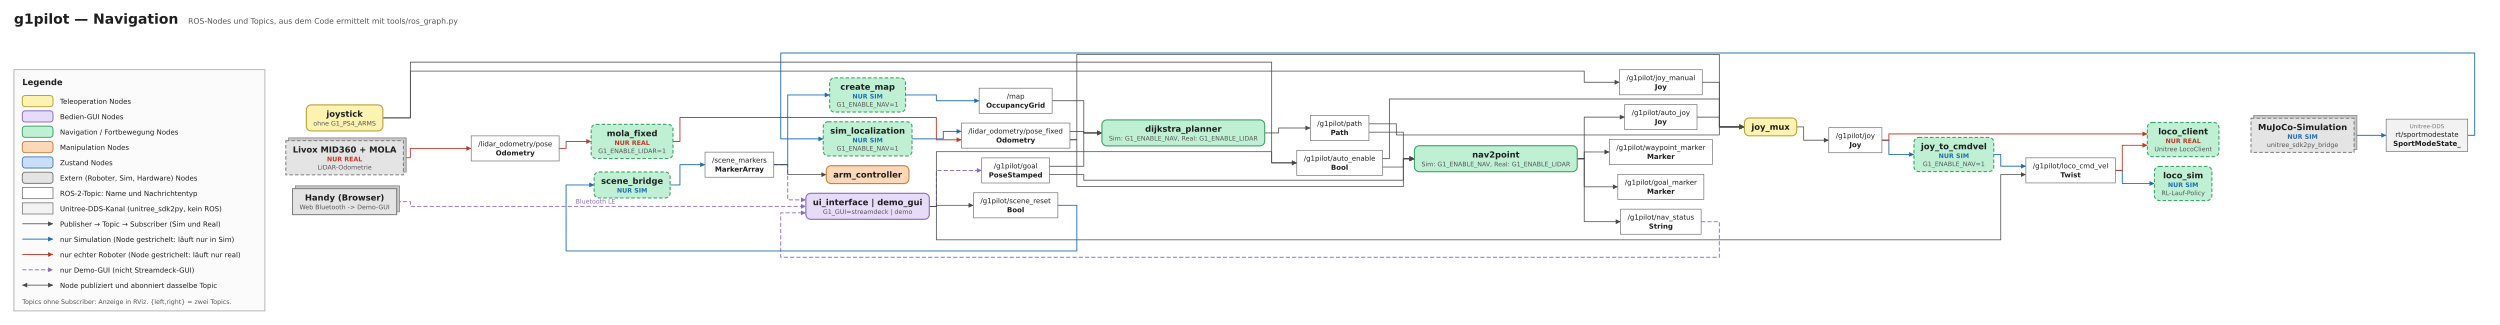
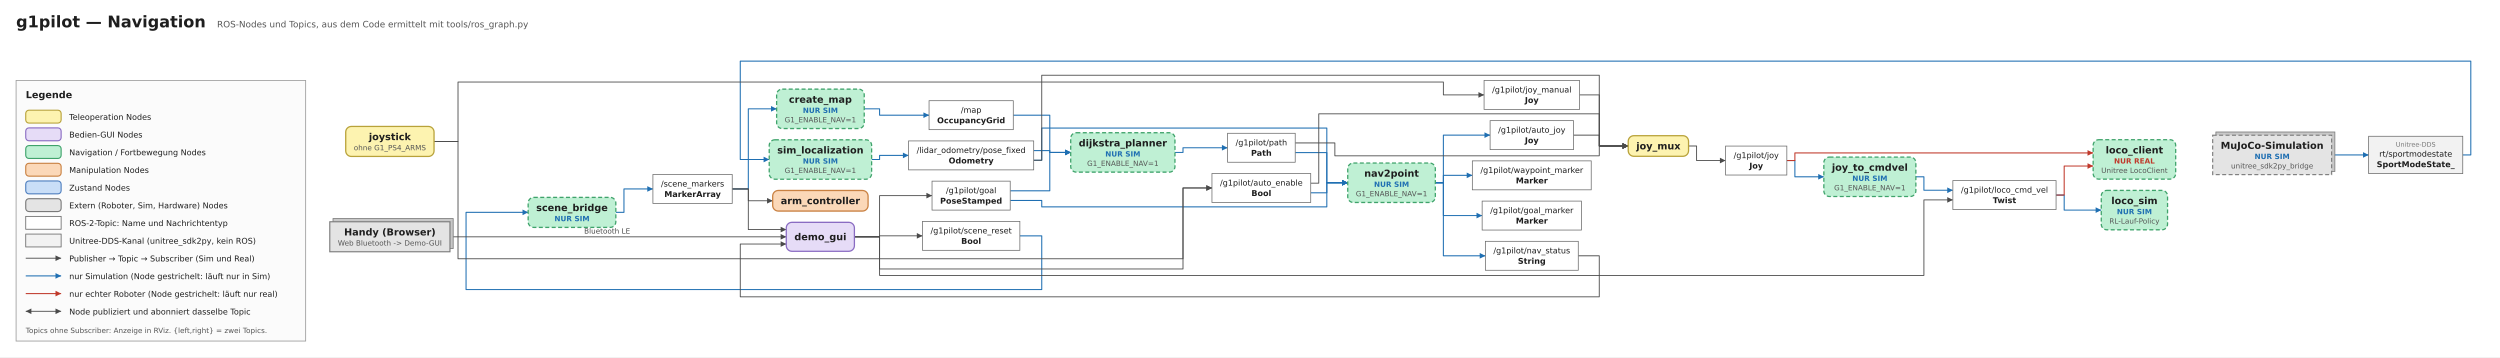
- <svg xmlns="http://www.w3.org/2000/svg" width="3586" height="466" viewBox="0 0 3586 466" font-family="DejaVu Sans, Verdana, Arial, sans-serif">
-   <rect width="3586" height="466" fill="#ffffff" />
+ <svg xmlns="http://www.w3.org/2000/svg" width="3108" height="444" viewBox="0 0 3108 444" font-family="DejaVu Sans, Verdana, Arial, sans-serif">
+   <rect width="3108" height="444" fill="#ffffff" />
  <text x="20.0" y="34.0" font-size="20" font-weight="bold" fill="#1e1e1e" text-anchor="start">g1pilot — Navigation</text>
  <text x="269.8" y="34.0" font-size="11" fill="#555555" text-anchor="start">ROS-Nodes und Topics, aus dem Code ermittelt mit tools/ros_graph.py</text>
  <g transform="translate(20,100.0)">
-     <rect x="0" y="0" width="360" height="346" fill="#fbfbfb" stroke="#999999" />
+     <rect x="0" y="0" width="360" height="324" fill="#fbfbfb" stroke="#999999" />
    <text x="12.0" y="22.0" font-size="12" font-weight="bold" fill="#1e1e1e" text-anchor="start">Legende</text>
    <rect x="12" y="37.0" width="44" height="16" rx="4" fill="#fdf3b0" stroke="#b8a23a" stroke-width="1.4" />
    <text x="66.0" y="49.0" font-size="10" fill="#1e1e1e" text-anchor="start">Teleoperation Nodes</text>
    <rect x="12" y="59.0" width="44" height="16" rx="4" fill="#e6dcf7" stroke="#8a6cc2" stroke-width="1.4" />
    <text x="66.0" y="71.0" font-size="10" fill="#1e1e1e" text-anchor="start">Bedien-GUI Nodes</text>
    <rect x="12" y="81.0" width="44" height="16" rx="4" fill="#bff0d4" stroke="#3fa36b" stroke-width="1.4" />
    <text x="66.0" y="93.0" font-size="10" fill="#1e1e1e" text-anchor="start">Navigation / Fortbewegung Nodes</text>
    <rect x="12" y="103.0" width="44" height="16" rx="4" fill="#fbd8b8" stroke="#c98142" stroke-width="1.4" />
    <text x="66.0" y="115.0" font-size="10" fill="#1e1e1e" text-anchor="start">Manipulation Nodes</text>
    <rect x="12" y="125.0" width="44" height="16" rx="4" fill="#c9def7" stroke="#4f7fbf" stroke-width="1.4" />
    <text x="66.0" y="137.0" font-size="10" fill="#1e1e1e" text-anchor="start">Zustand Nodes</text>
    <rect x="12" y="147.0" width="44" height="16" rx="4" fill="#e4e4e4" stroke="#7a7a7a" stroke-width="1.4" />
    <text x="66.0" y="159.0" font-size="10" fill="#1e1e1e" text-anchor="start">Extern (Roboter, Sim, Hardware) Nodes</text>
    <rect x="12" y="169.0" width="44" height="16" fill="#ffffff" stroke="#666666" />
    <text x="66.0" y="181.0" font-size="10" fill="#1e1e1e" text-anchor="start">ROS-2-Topic: Name und Nachrichtentyp</text>
    <rect x="12" y="191.0" width="44" height="16" fill="#f2f2f2" stroke="#666666" />
    <text x="66.0" y="203.0" font-size="10" fill="#1e1e1e" text-anchor="start">Unitree-DDS-Kanal (unitree_sdk2py, kein ROS)</text>
    <path d="M12,221.0 L56,221.0" stroke="#4a4a4a" stroke-width="1.1" />
    <path d="M49.0,217.5 L56.0,221.0 L49.0,224.5 z" fill="#4a4a4a" />
    <text x="66.0" y="225.0" font-size="10" fill="#1e1e1e" text-anchor="start">Publisher → Topic → Subscriber (Sim und Real)</text>
    <path d="M12,243.0 L56,243.0" stroke="#1f6fb2" stroke-width="1.3" />
    <path d="M49.0,239.5 L56.0,243.0 L49.0,246.5 z" fill="#1f6fb2" />
    <text x="66.0" y="247.0" font-size="10" fill="#1e1e1e" text-anchor="start">nur Simulation (Node gestrichelt: läuft nur in Sim)</text>
    <path d="M12,265.0 L56,265.0" stroke="#c0392b" stroke-width="1.3" />
    <path d="M49.0,261.5 L56.0,265.0 L49.0,268.5 z" fill="#c0392b" />
    <text x="66.0" y="269.0" font-size="10" fill="#1e1e1e" text-anchor="start">nur echter Roboter (Node gestrichelt: läuft nur real)</text>
-     <path d="M12,287.0 L56,287.0" stroke="#8a6cc2" stroke-width="1.3" stroke-dasharray="6 3" />
-     <path d="M49.0,283.5 L56.0,287.0 L49.0,290.5 z" fill="#8a6cc2" />
-     <text x="66.0" y="291.0" font-size="10" fill="#1e1e1e" text-anchor="start">nur Demo-GUI (nicht Streamdeck-GUI)</text>
-     <path d="M12,309.0 L56,309.0" stroke="#4a4a4a" stroke-width="1.1" />
-     <path d="M49.0,305.5 L56.0,309.0 L49.0,312.5 z" fill="#4a4a4a" />
-     <path d="M19.0,305.5 L12.0,309.0 L19.0,312.5 z" fill="#4a4a4a" />
-     <text x="66.0" y="313.0" font-size="10" fill="#1e1e1e" text-anchor="start">Node publiziert und abonniert dasselbe Topic</text>
-     <text x="12.0" y="336.0" font-size="9" fill="#555555" text-anchor="start">Topics ohne Subscriber: Anzeige in RViz. {left,right} = zwei Topics.</text>
+     <path d="M12,287.0 L56,287.0" stroke="#4a4a4a" stroke-width="1.1" />
+     <path d="M49.0,283.5 L56.0,287.0 L49.0,290.5 z" fill="#4a4a4a" />
+     <path d="M19.0,283.5 L12.0,287.0 L19.0,290.5 z" fill="#4a4a4a" />
+     <text x="66.0" y="291.0" font-size="10" fill="#1e1e1e" text-anchor="start">Node publiziert und abonniert dasselbe Topic</text>
+     <text x="12.0" y="314.0" font-size="9" fill="#555555" text-anchor="start">Topics ohne Subscriber: Anzeige in RViz. {left,right} = zwei Topics.</text>
  </g>
  <g transform="translate(20,100.0)">
-     <path d="M1313.1,196.0 L1323.1,196.0 L1323.1,144.5 L1388.2,144.5" fill="none" stroke="#8a6cc2" stroke-width="1.3" stroke-dasharray="6 3" stroke-linejoin="round" />
-     <path d="M1381.2,141.0 L1388.2,144.5 L1381.2,148.0 z" fill="#8a6cc2" />
-     <path d="M2420.1,218.0 L2446.2,218.0 L2446.2,269.0 L1099.9,269.0 L1099.9,205.3 L1135.9,205.3" fill="none" stroke="#8a6cc2" stroke-width="1.3" stroke-dasharray="6 3" stroke-linejoin="round" />
-     <path d="M1128.9,201.8 L1135.9,205.3 L1128.9,208.8 z" fill="#8a6cc2" />
-     <path d="M1089.9,136.2 L1109.9,136.2 L1109.9,186.7 L1135.9,186.7" fill="none" stroke="#8a6cc2" stroke-width="1.3" stroke-dasharray="6 3" stroke-linejoin="round" />
-     <path d="M1128.9,183.2 L1135.9,186.7 L1128.9,190.2 z" fill="#8a6cc2" />
-     <path d="M549.0,189.3 L568.6,189.3 L568.6,196.0 L1099.9,196.0 L1099.9,196.0 L1135.9,196.0" fill="none" stroke="#8a6cc2" stroke-width="1.3" stroke-dasharray="6 3" stroke-linejoin="round" />
-     <path d="M1128.9,192.5 L1135.9,196.0 L1128.9,199.5 z" fill="#8a6cc2" />
-     <text x="834.3" y="192.0" font-size="9" fill="#8a6cc2" text-anchor="middle">Bluetooth LE</text>
-     <path d="M2679.4,101.1 L2689.4,101.1 L2689.4,121.6 L2725.4,121.6" fill="none" stroke="#1f6fb2" stroke-width="1.3" stroke-linejoin="round" />
-     <path d="M2718.4,118.1 L2725.4,121.6 L2718.4,125.1 z" fill="#1f6fb2" />
-     <path d="M2839.9,121.6 L2849.9,121.6 L2849.9,138.4 L2885.9,138.4" fill="none" stroke="#1f6fb2" stroke-width="1.3" stroke-linejoin="round" />
-     <path d="M2878.9,134.9 L2885.9,138.4 L2878.9,141.9 z" fill="#1f6fb2" />
-     <path d="M3014.2,144.4 L3024.2,144.4 L3024.2,163.2 L3070.3,163.2" fill="none" stroke="#1f6fb2" stroke-width="1.3" stroke-linejoin="round" />
-     <path d="M3063.3,159.7 L3070.3,163.2 L3063.3,166.7 z" fill="#1f6fb2" />
-     <path d="M1278.9,36.2 L1323.1,36.2 L1323.1,44.5 L1384.5,44.5" fill="none" stroke="#1f6fb2" stroke-width="1.3" stroke-linejoin="round" />
-     <path d="M1377.5,41.0 L1384.5,44.5 L1377.5,48.0 z" fill="#1f6fb2" />
-     <path d="M1288.1,99.2 L1333.1,99.2 L1333.1,88.5 L1359.1,88.5" fill="none" stroke="#1f6fb2" stroke-width="1.3" stroke-linejoin="round" />
-     <path d="M1352.1,85.0 L1359.1,88.5 L1352.1,92.0 z" fill="#1f6fb2" />
-     <path d="M941.2,165.3 L955.3,165.3 L955.3,136.2 L991.3,136.2" fill="none" stroke="#1f6fb2" stroke-width="1.3" stroke-linejoin="round" />
-     <path d="M984.3,132.7 L991.3,136.2 L984.3,139.7 z" fill="#1f6fb2" />
-     <path d="M1089.9,136.2 L1109.9,136.2 L1109.9,36.2 L1170.0,36.2" fill="none" stroke="#1f6fb2" stroke-width="1.3" stroke-linejoin="round" />
-     <path d="M1163.0,32.7 L1170.0,36.2 L1163.0,39.7 z" fill="#1f6fb2" />
-     <path d="M1497.4,194.5 L1524.6,194.5 L1524.6,260.0 L792.0,260.0 L792.0,165.3 L832.2,165.3" fill="none" stroke="#1f6fb2" stroke-width="1.3" stroke-linejoin="round" />
-     <path d="M825.2,161.8 L832.2,165.3 L825.2,168.8 z" fill="#1f6fb2" />
-     <path d="M3356.7,94.1 L3366.7,94.1 L3366.7,94.1 L3402.7,94.1" fill="none" stroke="#1f6fb2" stroke-width="1.3" stroke-linejoin="round" />
-     <path d="M3395.7,90.6 L3402.7,94.1 L3395.7,97.6 z" fill="#1f6fb2" />
-     <path d="M3519.7,94.1 L3529.7,94.1 L3529.7,-24.0 L1099.9,-24.0 L1099.9,99.2 L1160.9,99.2" fill="none" stroke="#1f6fb2" stroke-width="1.3" stroke-linejoin="round" />
-     <path d="M1153.9,95.7 L1160.9,99.2 L1153.9,102.7 z" fill="#1f6fb2" />
-     <path d="M2679.4,101.1 L2689.4,101.1 L2689.4,92.1 L3024.2,92.1 L3024.2,92.1 L3060.2,92.1" fill="none" stroke="#c0392b" stroke-width="1.3" stroke-linejoin="round" />
-     <path d="M3053.2,88.6 L3060.2,92.1 L3053.2,95.6 z" fill="#c0392b" />
-     <path d="M3014.2,144.4 L3024.2,144.4 L3024.2,108.4 L3060.2,108.4" fill="none" stroke="#c0392b" stroke-width="1.3" stroke-linejoin="round" />
-     <path d="M3053.2,104.9 L3060.2,108.4 L3053.2,111.9 z" fill="#c0392b" />
-     <path d="M558.6,126.3 L568.6,126.3 L568.6,112.9 L655.9,112.9" fill="none" stroke="#c0392b" stroke-width="1.3" stroke-linejoin="round" />
-     <path d="M648.9,109.4 L655.9,112.9 L648.9,116.4 z" fill="#c0392b" />
-     <path d="M782.0,112.9 L792.0,112.9 L792.0,102.9 L828.0,102.9" fill="none" stroke="#c0392b" stroke-width="1.3" stroke-linejoin="round" />
-     <path d="M821.0,99.4 L828.0,102.9 L821.0,106.4 z" fill="#c0392b" />
-     <path d="M945.3,102.9 L955.3,102.9 L955.3,68.5 L1323.1,68.5 L1323.1,100.5 L1359.1,100.5" fill="none" stroke="#c0392b" stroke-width="1.3" stroke-linejoin="round" />
-     <path d="M1352.1,97.0 L1359.1,100.5 L1352.1,104.0 z" fill="#c0392b" />
-     <path d="M529.2,69.1 L568.6,69.1 L568.6,2.0 L2252.4,2.0 L2252.4,18.0 L2303.0,18.0" fill="none" stroke="#4a4a4a" stroke-width="1.1" stroke-linejoin="round" />
-     <path d="M2296.0,14.5 L2303.0,18.0 L2296.0,21.5 z" fill="#4a4a4a" />
-     <path d="M2421.7,18.0 L2446.2,18.0 L2446.2,82.0 L2482.2,82.0" fill="none" stroke="#4a4a4a" stroke-width="1.1" stroke-linejoin="round" />
-     <path d="M2475.2,78.5 L2482.2,82.0 L2475.2,85.5 z" fill="#4a4a4a" />
-     <path d="M529.2,69.1 L568.6,69.1 L568.6,-10.9 L1804.1,-10.9 L1804.1,133.6 L1840.1,133.6" fill="none" stroke="#4a4a4a" stroke-width="1.1" stroke-linejoin="round" />
-     <path d="M1833.1,130.1 L1840.1,133.6 L1833.1,137.1 z" fill="#4a4a4a" />
-     <path d="M1313.1,196.0 L1323.1,196.0 L1323.1,117.6 L1804.1,117.6 L1804.1,133.6 L1840.1,133.6" fill="none" stroke="#4a4a4a" stroke-width="1.1" stroke-linejoin="round" />
-     <path d="M1833.1,130.1 L1840.1,133.6 L1833.1,137.1 z" fill="#4a4a4a" />
-     <path d="M1962.9,127.6 L1972.9,127.6 L1972.9,42.0 L2446.2,42.0 L2446.2,82.0 L2482.2,82.0" fill="none" stroke="#4a4a4a" stroke-width="1.1" stroke-linejoin="round" />
-     <path d="M2475.2,78.5 L2482.2,82.0 L2475.2,85.5 z" fill="#4a4a4a" />
-     <path d="M1962.9,139.6 L1992.9,139.6 L1992.9,127.7 L2008.9,127.7" fill="none" stroke="#4a4a4a" stroke-width="1.1" stroke-linejoin="round" />
-     <path d="M2001.9,124.2 L2008.9,127.7 L2001.9,131.2 z" fill="#4a4a4a" />
-     <path d="M2242.4,127.7 L2252.4,127.7 L2252.4,68.0 L2310.5,68.0" fill="none" stroke="#4a4a4a" stroke-width="1.1" stroke-linejoin="round" />
-     <path d="M2303.5,64.5 L2310.5,68.0 L2303.5,71.5 z" fill="#4a4a4a" />
-     <path d="M2414.2,68.0 L2446.2,68.0 L2446.2,82.0 L2482.2,82.0" fill="none" stroke="#4a4a4a" stroke-width="1.1" stroke-linejoin="round" />
-     <path d="M2475.2,78.5 L2482.2,82.0 L2475.2,85.5 z" fill="#4a4a4a" />
-     <path d="M2557.2,82.0 L2567.2,82.0 L2567.2,101.1 L2603.2,101.1" fill="none" stroke="#4a4a4a" stroke-width="1.1" stroke-linejoin="round" />
-     <path d="M2596.2,97.6 L2603.2,101.1 L2596.2,104.6 z" fill="#4a4a4a" />
-     <path d="M1313.1,196.0 L1323.1,196.0 L1323.1,244.0 L2849.9,244.0 L2849.9,150.4 L2885.9,150.4" fill="none" stroke="#4a4a4a" stroke-width="1.1" stroke-linejoin="round" />
-     <path d="M2878.9,146.9 L2885.9,150.4 L2878.9,153.9 z" fill="#4a4a4a" />
-     <path d="M1489.2,44.5 L1534.6,44.5 L1534.6,90.7 L1560.6,90.7" fill="none" stroke="#4a4a4a" stroke-width="1.1" stroke-linejoin="round" />
-     <path d="M1553.6,87.2 L1560.6,90.7 L1553.6,94.2 z" fill="#4a4a4a" />
-     <path d="M1485.4,138.5 L1534.6,138.5 L1534.6,90.7 L1560.6,90.7" fill="none" stroke="#4a4a4a" stroke-width="1.1" stroke-linejoin="round" />
-     <path d="M1553.6,87.2 L1560.6,90.7 L1553.6,94.2 z" fill="#4a4a4a" />
-     <path d="M1485.4,150.5 L1534.6,150.5 L1534.6,158.5 L1992.9,158.5 L1992.9,127.7 L2008.9,127.7" fill="none" stroke="#4a4a4a" stroke-width="1.1" stroke-linejoin="round" />
-     <path d="M2001.9,124.2 L2008.9,127.7 L2001.9,131.2 z" fill="#4a4a4a" />
-     <path d="M1794.1,90.7 L1814.1,90.7 L1814.1,83.6 L1859.5,83.6" fill="none" stroke="#4a4a4a" stroke-width="1.1" stroke-linejoin="round" />
-     <path d="M1852.5,80.1 L1859.5,83.6 L1852.5,87.1 z" fill="#4a4a4a" />
-     <path d="M1943.6,89.6 L1992.9,89.6 L1992.9,127.7 L2008.9,127.7" fill="none" stroke="#4a4a4a" stroke-width="1.1" stroke-linejoin="round" />
-     <path d="M2001.9,124.2 L2008.9,127.7 L2001.9,131.2 z" fill="#4a4a4a" />
-     <path d="M1943.6,77.6 L1982.9,77.6 L1982.9,93.6 L2446.2,93.6 L2446.2,82.0 L2482.2,82.0" fill="none" stroke="#4a4a4a" stroke-width="1.1" stroke-linejoin="round" />
-     <path d="M2475.2,78.5 L2482.2,82.0 L2475.2,85.5 z" fill="#4a4a4a" />
-     <path d="M1514.6,100.5 L1524.6,100.5 L1524.6,167.7 L1992.9,167.7 L1992.9,127.7 L2008.9,127.7" fill="none" stroke="#4a4a4a" stroke-width="1.1" stroke-linejoin="round" />
-     <path d="M2001.9,124.2 L2008.9,127.7 L2001.9,131.2 z" fill="#4a4a4a" />
-     <path d="M1514.6,88.5 L1534.6,88.5 L1534.6,90.7 L1560.6,90.7" fill="none" stroke="#4a4a4a" stroke-width="1.1" stroke-linejoin="round" />
-     <path d="M1553.6,87.2 L1560.6,90.7 L1553.6,94.2 z" fill="#4a4a4a" />
-     <path d="M1514.6,100.5 L1524.6,100.5 L1524.6,-22.0 L2446.2,-22.0 L2446.2,82.0 L2482.2,82.0" fill="none" stroke="#4a4a4a" stroke-width="1.1" stroke-linejoin="round" />
-     <path d="M2475.2,78.5 L2482.2,82.0 L2475.2,85.5 z" fill="#4a4a4a" />
-     <path d="M2242.4,127.7 L2252.4,127.7 L2252.4,118.0 L2288.4,118.0" fill="none" stroke="#4a4a4a" stroke-width="1.1" stroke-linejoin="round" />
-     <path d="M2281.4,114.5 L2288.4,118.0 L2281.4,121.5 z" fill="#4a4a4a" />
-     <path d="M2242.4,127.7 L2252.4,127.7 L2252.4,168.0 L2300.6,168.0" fill="none" stroke="#4a4a4a" stroke-width="1.1" stroke-linejoin="round" />
-     <path d="M2293.6,164.5 L2300.6,168.0 L2293.6,171.5 z" fill="#4a4a4a" />
-     <path d="M2242.4,127.7 L2252.4,127.7 L2252.4,218.0 L2304.6,218.0" fill="none" stroke="#4a4a4a" stroke-width="1.1" stroke-linejoin="round" />
-     <path d="M2297.6,214.5 L2304.6,218.0 L2297.6,221.5 z" fill="#4a4a4a" />
-     <path d="M1089.9,136.2 L1109.9,136.2 L1109.9,150.5 L1165.2,150.5" fill="none" stroke="#4a4a4a" stroke-width="1.1" stroke-linejoin="round" />
-     <path d="M1158.2,147.0 L1165.2,150.5 L1158.2,154.0 z" fill="#4a4a4a" />
-     <path d="M1313.1,196.0 L1323.1,196.0 L1323.1,194.5 L1376.3,194.5" fill="none" stroke="#4a4a4a" stroke-width="1.1" stroke-linejoin="round" />
-     <path d="M1369.3,191.0 L1376.3,194.5 L1369.3,198.0 z" fill="#4a4a4a" />
-     <rect x="419.4" y="50.5" width="109.8" height="37.3" rx="7" fill="#fdf3b0" stroke="#b8a23a" stroke-width="1.6" />
-     <text x="474.3" y="67.5" font-size="12" font-weight="bold" fill="#1e1e1e" text-anchor="middle">joystick</text>
-     <text x="474.3" y="80.1" font-size="9" fill="#555555" text-anchor="middle">ohne G1_PS4_ARMS</text>
-     <rect x="2482.2" y="69.2" width="75.0" height="25.6" rx="7" fill="#fdf3b0" stroke="#b8a23a" stroke-width="1.6" />
-     <text x="2519.7" y="86.2" font-size="12" font-weight="bold" fill="#1e1e1e" text-anchor="middle">joy_mux</text>
-     <rect x="1135.9" y="177.3" width="177.1" height="37.3" rx="7" fill="#e6dcf7" stroke="#8a6cc2" stroke-width="1.6" />
-     <text x="1224.5" y="194.3" font-size="12" font-weight="bold" fill="#1e1e1e" text-anchor="middle">ui_interface | demo_gui</text>
-     <text x="1224.5" y="206.9" font-size="9" fill="#555555" text-anchor="middle">G1_GUI=streamdeck | demo</text>
-     <rect x="1165.2" y="137.7" width="118.6" height="25.6" rx="7" fill="#fbd8b8" stroke="#c98142" stroke-width="1.6" />
-     <text x="1224.5" y="154.7" font-size="12" font-weight="bold" fill="#1e1e1e" text-anchor="middle">arm_controller</text>
-     <rect x="3070.3" y="138.7" width="82.4" height="49.0" rx="7" fill="#bff0d4" stroke="#3fa36b" stroke-width="1.6" stroke-dasharray="5 3" />
-     <text x="3111.5" y="155.7" font-size="12" font-weight="bold" fill="#1e1e1e" text-anchor="middle">loco_sim</text>
-     <text x="3111.5" y="168.3" font-size="9" font-weight="bold" fill="#1f6fb2" text-anchor="middle">NUR SIM</text>
-     <text x="3111.5" y="180.0" font-size="9" fill="#555555" text-anchor="middle">RL-Lauf-Policy</text>
-     <rect x="3060.2" y="75.7" width="102.6" height="49.0" rx="7" fill="#bff0d4" stroke="#3fa36b" stroke-width="1.6" stroke-dasharray="5 3" />
-     <text x="3111.5" y="92.7" font-size="12" font-weight="bold" fill="#1e1e1e" text-anchor="middle">loco_client</text>
-     <text x="3111.5" y="105.3" font-size="9" font-weight="bold" fill="#c0392b" text-anchor="middle">NUR REAL</text>
-     <text x="3111.5" y="117.0" font-size="9" fill="#555555" text-anchor="middle">Unitree LocoClient</text>
-     <rect x="832.2" y="146.7" width="109.0" height="37.3" rx="7" fill="#bff0d4" stroke="#3fa36b" stroke-width="1.6" stroke-dasharray="5 3" />
-     <text x="886.7" y="163.7" font-size="12" font-weight="bold" fill="#1e1e1e" text-anchor="middle">scene_bridge</text>
-     <text x="886.7" y="176.3" font-size="9" font-weight="bold" fill="#1f6fb2" text-anchor="middle">NUR SIM</text>
-     <rect x="1170.0" y="11.7" width="108.9" height="49.0" rx="7" fill="#bff0d4" stroke="#3fa36b" stroke-width="1.6" stroke-dasharray="5 3" />
-     <text x="1224.5" y="28.7" font-size="12" font-weight="bold" fill="#1e1e1e" text-anchor="middle">create_map</text>
-     <text x="1224.5" y="41.3" font-size="9" font-weight="bold" fill="#1f6fb2" text-anchor="middle">NUR SIM</text>
-     <text x="1224.5" y="53.0" font-size="9" fill="#555555" text-anchor="middle">G1_ENABLE_NAV=1</text>
-     <rect x="1160.9" y="74.7" width="127.3" height="49.0" rx="7" fill="#bff0d4" stroke="#3fa36b" stroke-width="1.6" stroke-dasharray="5 3" />
-     <text x="1224.5" y="91.7" font-size="12" font-weight="bold" fill="#1e1e1e" text-anchor="middle">sim_localization</text>
-     <text x="1224.5" y="104.3" font-size="9" font-weight="bold" fill="#1f6fb2" text-anchor="middle">NUR SIM</text>
-     <text x="1224.5" y="116.0" font-size="9" fill="#555555" text-anchor="middle">G1_ENABLE_NAV=1</text>
-     <rect x="2725.4" y="97.1" width="114.4" height="49.0" rx="7" fill="#bff0d4" stroke="#3fa36b" stroke-width="1.6" stroke-dasharray="5 3" />
-     <text x="2782.6" y="114.1" font-size="12" font-weight="bold" fill="#1e1e1e" text-anchor="middle">joy_to_cmdvel</text>
-     <text x="2782.6" y="126.7" font-size="9" font-weight="bold" fill="#1f6fb2" text-anchor="middle">NUR SIM</text>
-     <text x="2782.6" y="138.4" font-size="9" fill="#555555" text-anchor="middle">G1_ENABLE_NAV=1</text>
-     <rect x="828.0" y="78.4" width="117.3" height="49.0" rx="7" fill="#bff0d4" stroke="#3fa36b" stroke-width="1.6" stroke-dasharray="5 3" />
-     <text x="886.7" y="95.4" font-size="12" font-weight="bold" fill="#1e1e1e" text-anchor="middle">mola_fixed</text>
-     <text x="886.7" y="108.0" font-size="9" font-weight="bold" fill="#c0392b" text-anchor="middle">NUR REAL</text>
-     <text x="886.7" y="119.7" font-size="9" fill="#555555" text-anchor="middle">G1_ENABLE_LIDAR=1</text>
-     <rect x="1560.6" y="72.0" width="233.5" height="37.3" rx="7" fill="#bff0d4" stroke="#3fa36b" stroke-width="1.6" />
-     <text x="1677.4" y="89.0" font-size="12" font-weight="bold" fill="#1e1e1e" text-anchor="middle">dijkstra_planner</text>
-     <text x="1677.4" y="101.6" font-size="9" fill="#555555" text-anchor="middle">Sim: G1_ENABLE_NAV, Real: G1_ENABLE_LIDAR</text>
-     <rect x="2008.9" y="109.0" width="233.5" height="37.3" rx="7" fill="#bff0d4" stroke="#3fa36b" stroke-width="1.6" />
-     <text x="2125.7" y="126.0" font-size="12" font-weight="bold" fill="#1e1e1e" text-anchor="middle">nav2point</text>
-     <text x="2125.7" y="138.6" font-size="9" fill="#555555" text-anchor="middle">Sim: G1_ENABLE_NAV, Real: G1_ENABLE_LIDAR</text>
-     <rect x="3212.8" y="65.6" width="147.9" height="49.0" fill="#c8c8c8" stroke="#7a7a7a" />
-     <rect x="3208.8" y="69.6" width="147.9" height="49.0" fill="#e4e4e4" stroke="#7a7a7a" stroke-width="1.4" stroke-dasharray="5 3" />
-     <text x="3282.8" y="86.6" font-size="12" font-weight="bold" fill="#1e1e1e" text-anchor="middle">MuJoCo-Simulation</text>
-     <text x="3282.8" y="99.2" font-size="9" font-weight="bold" fill="#1f6fb2" text-anchor="middle">NUR SIM</text>
-     <text x="3282.8" y="110.9" font-size="9" fill="#555555" text-anchor="middle">unitree_sdk2py_bridge</text>
-     <rect x="394.0" y="97.8" width="168.6" height="49.0" fill="#c8c8c8" stroke="#7a7a7a" />
-     <rect x="390.0" y="101.8" width="168.6" height="49.0" fill="#e4e4e4" stroke="#7a7a7a" stroke-width="1.4" stroke-dasharray="5 3" />
-     <text x="474.3" y="118.8" font-size="12" font-weight="bold" fill="#1e1e1e" text-anchor="middle">Livox MID360 + MOLA</text>
-     <text x="474.3" y="131.4" font-size="9" font-weight="bold" fill="#c0392b" text-anchor="middle">NUR REAL</text>
-     <text x="474.3" y="143.1" font-size="9" fill="#555555" text-anchor="middle">LiDAR-Odometrie</text>
-     <rect x="403.6" y="166.6" width="149.4" height="37.3" fill="#c8c8c8" stroke="#7a7a7a" />
-     <rect x="399.6" y="170.6" width="149.4" height="37.3" fill="#e4e4e4" stroke="#7a7a7a" stroke-width="1.4" />
-     <text x="474.3" y="187.6" font-size="12" font-weight="bold" fill="#1e1e1e" text-anchor="middle">Handy (Browser)</text>
-     <text x="474.3" y="200.2" font-size="9" fill="#555555" text-anchor="middle">Web Bluetooth -&gt; Demo-GUI</text>
-     <rect x="2303.0" y="0.0" width="118.7" height="36.0" fill="#ffffff" stroke="#666666" stroke-width="0.9" />
-     <text x="2362.3" y="15.0" font-size="10" fill="#1e1e1e" text-anchor="middle">/g1pilot/joy_manual</text>
-     <text x="2362.3" y="28.0" font-size="10" font-weight="bold" fill="#1e1e1e" text-anchor="middle">Joy</text>
-     <rect x="1840.1" y="115.6" width="122.8" height="36.0" fill="#ffffff" stroke="#666666" stroke-width="0.9" />
-     <text x="1901.5" y="130.6" font-size="10" fill="#1e1e1e" text-anchor="middle">/g1pilot/auto_enable</text>
-     <text x="1901.5" y="143.6" font-size="10" font-weight="bold" fill="#1e1e1e" text-anchor="middle">Bool</text>
-     <rect x="2310.5" y="50.0" width="103.7" height="36.0" fill="#ffffff" stroke="#666666" stroke-width="0.9" />
-     <text x="2362.3" y="65.0" font-size="10" fill="#1e1e1e" text-anchor="middle">/g1pilot/auto_joy</text>
-     <text x="2362.3" y="78.0" font-size="10" font-weight="bold" fill="#1e1e1e" text-anchor="middle">Joy</text>
-     <rect x="2603.2" y="83.1" width="76.2" height="36.0" fill="#ffffff" stroke="#666666" stroke-width="0.9" />
-     <text x="2641.3" y="98.1" font-size="10" fill="#1e1e1e" text-anchor="middle">/g1pilot/joy</text>
-     <text x="2641.3" y="111.1" font-size="10" font-weight="bold" fill="#1e1e1e" text-anchor="middle">Joy</text>
-     <rect x="2885.9" y="126.4" width="128.3" height="36.0" fill="#ffffff" stroke="#666666" stroke-width="0.9" />
-     <text x="2950.0" y="141.4" font-size="10" fill="#1e1e1e" text-anchor="middle">/g1pilot/loco_cmd_vel</text>
-     <text x="2950.0" y="154.4" font-size="10" font-weight="bold" fill="#1e1e1e" text-anchor="middle">Twist</text>
-     <rect x="1384.5" y="26.5" width="104.7" height="36.0" fill="#ffffff" stroke="#666666" stroke-width="0.9" />
-     <text x="1436.8" y="41.5" font-size="10" fill="#1e1e1e" text-anchor="middle">/map</text>
-     <text x="1436.8" y="54.5" font-size="10" font-weight="bold" fill="#1e1e1e" text-anchor="middle">OccupancyGrid</text>
-     <rect x="1388.2" y="126.5" width="97.2" height="36.0" fill="#ffffff" stroke="#666666" stroke-width="0.9" />
-     <text x="1436.8" y="141.5" font-size="10" fill="#1e1e1e" text-anchor="middle">/g1pilot/goal</text>
-     <text x="1436.8" y="154.5" font-size="10" font-weight="bold" fill="#1e1e1e" text-anchor="middle">PoseStamped</text>
-     <rect x="1859.5" y="65.6" width="84.1" height="36.0" fill="#ffffff" stroke="#666666" stroke-width="0.9" />
-     <text x="1901.5" y="80.6" font-size="10" fill="#1e1e1e" text-anchor="middle">/g1pilot/path</text>
-     <text x="1901.5" y="93.6" font-size="10" font-weight="bold" fill="#1e1e1e" text-anchor="middle">Path</text>
-     <rect x="655.9" y="94.9" width="126.1" height="36.0" fill="#ffffff" stroke="#666666" stroke-width="0.9" />
-     <text x="719.0" y="109.9" font-size="10" fill="#1e1e1e" text-anchor="middle">/lidar_odometry/pose</text>
-     <text x="719.0" y="122.9" font-size="10" font-weight="bold" fill="#1e1e1e" text-anchor="middle">Odometry</text>
-     <rect x="1359.1" y="76.5" width="155.6" height="36.0" fill="#ffffff" stroke="#666666" stroke-width="0.9" />
-     <text x="1436.8" y="91.5" font-size="10" fill="#1e1e1e" text-anchor="middle">/lidar_odometry/pose_fixed</text>
-     <text x="1436.8" y="104.5" font-size="10" font-weight="bold" fill="#1e1e1e" text-anchor="middle">Odometry</text>
-     <rect x="2288.4" y="100.0" width="147.8" height="36.0" fill="#ffffff" stroke="#666666" stroke-width="0.9" />
-     <text x="2362.3" y="115.0" font-size="10" fill="#1e1e1e" text-anchor="middle">/g1pilot/waypoint_marker</text>
-     <text x="2362.3" y="128.0" font-size="10" font-weight="bold" fill="#1e1e1e" text-anchor="middle">Marker</text>
-     <rect x="2300.6" y="150.0" width="123.4" height="36.0" fill="#ffffff" stroke="#666666" stroke-width="0.9" />
-     <text x="2362.3" y="165.0" font-size="10" fill="#1e1e1e" text-anchor="middle">/g1pilot/goal_marker</text>
-     <text x="2362.3" y="178.0" font-size="10" font-weight="bold" fill="#1e1e1e" text-anchor="middle">Marker</text>
-     <rect x="2304.6" y="200.0" width="115.5" height="36.0" fill="#ffffff" stroke="#666666" stroke-width="0.9" />
-     <text x="2362.3" y="215.0" font-size="10" fill="#1e1e1e" text-anchor="middle">/g1pilot/nav_status</text>
-     <text x="2362.3" y="228.0" font-size="10" font-weight="bold" fill="#1e1e1e" text-anchor="middle">String</text>
-     <rect x="991.3" y="118.2" width="98.6" height="36.0" fill="#ffffff" stroke="#666666" stroke-width="0.9" />
-     <text x="1040.6" y="133.2" font-size="10" fill="#1e1e1e" text-anchor="middle">/scene_markers</text>
-     <text x="1040.6" y="146.2" font-size="10" font-weight="bold" fill="#1e1e1e" text-anchor="middle">MarkerArray</text>
-     <rect x="1376.3" y="176.5" width="121.1" height="36.0" fill="#ffffff" stroke="#666666" stroke-width="0.9" />
-     <text x="1436.8" y="191.5" font-size="10" fill="#1e1e1e" text-anchor="middle">/g1pilot/scene_reset</text>
-     <text x="1436.8" y="204.5" font-size="10" font-weight="bold" fill="#1e1e1e" text-anchor="middle">Bool</text>
-     <rect x="3402.7" y="70.9" width="117.0" height="46.4" fill="#f2f2f2" stroke="#666666" stroke-width="0.9" />
-     <text x="3461.2" y="83.9" font-size="8" fill="#777777" text-anchor="middle">Unitree-DDS</text>
-     <text x="3461.2" y="96.3" font-size="10" fill="#1e1e1e" text-anchor="middle">rt/sportmodestate</text>
-     <text x="3461.2" y="109.3" font-size="10" font-weight="bold" fill="#1e1e1e" text-anchor="middle">SportModeState_</text>
+     <path d="M1609.5,139.7 L1629.5,139.7 L1629.5,127.2 L1655.5,127.2" fill="none" stroke="#1f6fb2" stroke-width="1.3" stroke-linejoin="round" />
+     <path d="M1648.5,123.7 L1655.5,127.2 L1648.5,130.7 z" fill="#1f6fb2" />
+     <path d="M1764.4,127.2 L1774.4,127.2 L1774.4,68.0 L1832.5,68.0" fill="none" stroke="#1f6fb2" stroke-width="1.3" stroke-linejoin="round" />
+     <path d="M1825.5,64.5 L1832.5,68.0 L1825.5,71.5 z" fill="#1f6fb2" />
+     <path d="M2201.4,99.6 L2211.4,99.6 L2211.4,119.8 L2247.4,119.8" fill="none" stroke="#1f6fb2" stroke-width="1.3" stroke-linejoin="round" />
+     <path d="M2240.4,116.3 L2247.4,119.8 L2240.4,123.3 z" fill="#1f6fb2" />
+     <path d="M2361.8,119.8 L2371.8,119.8 L2371.8,136.5 L2407.8,136.5" fill="none" stroke="#1f6fb2" stroke-width="1.3" stroke-linejoin="round" />
+     <path d="M2400.8,133.0 L2407.8,136.5 L2400.8,140.0 z" fill="#1f6fb2" />
+     <path d="M2536.2,142.5 L2546.2,142.5 L2546.2,161.2 L2592.3,161.2" fill="none" stroke="#1f6fb2" stroke-width="1.3" stroke-linejoin="round" />
+     <path d="M2585.3,157.7 L2592.3,161.2 L2585.3,164.7 z" fill="#1f6fb2" />
+     <path d="M1054.3,35.3 L1073.5,35.3 L1073.5,43.2 L1135.0,43.2" fill="none" stroke="#1f6fb2" stroke-width="1.3" stroke-linejoin="round" />
+     <path d="M1128.0,39.7 L1135.0,43.2 L1128.0,46.7 z" fill="#1f6fb2" />
+     <path d="M1239.6,43.2 L1285.1,43.2 L1285.1,89.5 L1311.1,89.5" fill="none" stroke="#1f6fb2" stroke-width="1.3" stroke-linejoin="round" />
+     <path d="M1304.1,86.0 L1311.1,89.5 L1304.1,93.0 z" fill="#1f6fb2" />
+     <path d="M1235.9,137.2 L1285.1,137.2 L1285.1,89.5 L1311.1,89.5" fill="none" stroke="#1f6fb2" stroke-width="1.3" stroke-linejoin="round" />
+     <path d="M1304.1,86.0 L1311.1,89.5 L1304.1,93.0 z" fill="#1f6fb2" />
+     <path d="M1235.9,149.2 L1275.1,149.2 L1275.1,157.2 L1629.5,157.2 L1629.5,127.2 L1655.5,127.2" fill="none" stroke="#1f6fb2" stroke-width="1.3" stroke-linejoin="round" />
+     <path d="M1648.5,123.7 L1655.5,127.2 L1648.5,130.7 z" fill="#1f6fb2" />
+     <path d="M1440.7,89.5 L1450.7,89.5 L1450.7,83.7 L1506.1,83.7" fill="none" stroke="#1f6fb2" stroke-width="1.3" stroke-linejoin="round" />
+     <path d="M1499.1,80.2 L1506.1,83.7 L1499.1,87.2 z" fill="#1f6fb2" />
+     <path d="M1590.2,89.7 L1629.5,89.7 L1629.5,127.2 L1655.5,127.2" fill="none" stroke="#1f6fb2" stroke-width="1.3" stroke-linejoin="round" />
+     <path d="M1648.5,123.7 L1655.5,127.2 L1648.5,130.7 z" fill="#1f6fb2" />
+     <path d="M1063.5,98.3 L1073.5,98.3 L1073.5,93.2 L1109.5,93.2" fill="none" stroke="#1f6fb2" stroke-width="1.3" stroke-linejoin="round" />
+     <path d="M1102.5,89.7 L1109.5,93.2 L1102.5,96.7 z" fill="#1f6fb2" />
+     <path d="M1265.1,99.2 L1275.1,99.2 L1275.1,59.2 L1629.5,59.2 L1629.5,127.2 L1655.5,127.2" fill="none" stroke="#1f6fb2" stroke-width="1.3" stroke-linejoin="round" />
+     <path d="M1648.5,123.7 L1655.5,127.2 L1648.5,130.7 z" fill="#1f6fb2" />
+     <path d="M1265.1,87.2 L1285.1,87.2 L1285.1,89.5 L1311.1,89.5" fill="none" stroke="#1f6fb2" stroke-width="1.3" stroke-linejoin="round" />
+     <path d="M1304.1,86.0 L1311.1,89.5 L1304.1,93.0 z" fill="#1f6fb2" />
+     <path d="M1764.4,127.2 L1774.4,127.2 L1774.4,118.0 L1810.4,118.0" fill="none" stroke="#1f6fb2" stroke-width="1.3" stroke-linejoin="round" />
+     <path d="M1803.4,114.5 L1810.4,118.0 L1803.4,121.5 z" fill="#1f6fb2" />
+     <path d="M1764.4,127.2 L1774.4,127.2 L1774.4,168.0 L1822.6,168.0" fill="none" stroke="#1f6fb2" stroke-width="1.3" stroke-linejoin="round" />
+     <path d="M1815.6,164.5 L1822.6,168.0 L1815.6,171.5 z" fill="#1f6fb2" />
+     <path d="M1764.4,127.2 L1774.4,127.2 L1774.4,218.0 L1826.6,218.0" fill="none" stroke="#1f6fb2" stroke-width="1.3" stroke-linejoin="round" />
+     <path d="M1819.6,214.5 L1826.6,218.0 L1819.6,221.5 z" fill="#1f6fb2" />
+     <path d="M745.7,164.0 L755.7,164.0 L755.7,134.9 L791.7,134.9" fill="none" stroke="#1f6fb2" stroke-width="1.3" stroke-linejoin="round" />
+     <path d="M784.7,131.4 L791.7,134.9 L784.7,138.4 z" fill="#1f6fb2" />
+     <path d="M890.3,134.9 L910.3,134.9 L910.3,35.3 L945.5,35.3" fill="none" stroke="#1f6fb2" stroke-width="1.3" stroke-linejoin="round" />
+     <path d="M938.5,31.8 L945.5,35.3 L938.5,38.8 z" fill="#1f6fb2" />
+     <path d="M1247.8,193.2 L1275.1,193.2 L1275.1,260.0 L559.4,260.0 L559.4,164.0 L636.6,164.0" fill="none" stroke="#1f6fb2" stroke-width="1.3" stroke-linejoin="round" />
+     <path d="M629.6,160.5 L636.6,164.0 L629.6,167.5 z" fill="#1f6fb2" />
+     <path d="M2878.7,92.6 L2888.7,92.6 L2888.7,92.6 L2924.7,92.6" fill="none" stroke="#1f6fb2" stroke-width="1.3" stroke-linejoin="round" />
+     <path d="M2917.7,89.1 L2924.7,92.6 L2917.7,96.1 z" fill="#1f6fb2" />
+     <path d="M3041.7,92.6 L3051.7,92.6 L3051.7,-24.0 L900.3,-24.0 L900.3,98.3 L936.3,98.3" fill="none" stroke="#1f6fb2" stroke-width="1.3" stroke-linejoin="round" />
+     <path d="M929.3,94.8 L936.3,98.3 L929.3,101.8 z" fill="#1f6fb2" />
+     <path d="M2201.4,99.6 L2211.4,99.6 L2211.4,90.1 L2546.2,90.1 L2546.2,90.1 L2582.2,90.1" fill="none" stroke="#c0392b" stroke-width="1.3" stroke-linejoin="round" />
+     <path d="M2575.2,86.6 L2582.2,90.1 L2575.2,93.6 z" fill="#c0392b" />
+     <path d="M2536.2,142.5 L2546.2,142.5 L2546.2,106.4 L2582.2,106.4" fill="none" stroke="#c0392b" stroke-width="1.3" stroke-linejoin="round" />
+     <path d="M2575.2,102.9 L2582.2,106.4 L2575.2,109.9 z" fill="#c0392b" />
+     <path d="M519.6,75.9 L549.4,75.9 L549.4,2.0 L1774.4,2.0 L1774.4,18.0 L1825.0,18.0" fill="none" stroke="#4a4a4a" stroke-width="1.1" stroke-linejoin="round" />
+     <path d="M1818.0,14.5 L1825.0,18.0 L1818.0,21.5 z" fill="#4a4a4a" />
+     <path d="M1943.6,18.0 L1968.2,18.0 L1968.2,81.5 L2004.2,81.5" fill="none" stroke="#4a4a4a" stroke-width="1.1" stroke-linejoin="round" />
+     <path d="M1997.2,78.0 L2004.2,81.5 L1997.2,85.0 z" fill="#4a4a4a" />
+     <path d="M519.6,75.9 L549.4,75.9 L549.4,221.7 L1450.7,221.7 L1450.7,133.7 L1486.7,133.7" fill="none" stroke="#4a4a4a" stroke-width="1.1" stroke-linejoin="round" />
+     <path d="M1479.7,130.2 L1486.7,133.7 L1479.7,137.2 z" fill="#4a4a4a" />
+     <path d="M1042.3,194.4 L1073.5,194.4 L1073.5,234.4 L1450.7,234.4 L1450.7,133.7 L1486.7,133.7" fill="none" stroke="#4a4a4a" stroke-width="1.1" stroke-linejoin="round" />
+     <path d="M1479.7,130.2 L1486.7,133.7 L1479.7,137.2 z" fill="#4a4a4a" />
+     <path d="M1609.5,127.7 L1619.5,127.7 L1619.5,41.5 L1968.2,41.5 L1968.2,81.5 L2004.2,81.5" fill="none" stroke="#4a4a4a" stroke-width="1.1" stroke-linejoin="round" />
+     <path d="M1997.2,78.0 L2004.2,81.5 L1997.2,85.0 z" fill="#4a4a4a" />
+     <path d="M1936.2,68.0 L1968.2,68.0 L1968.2,81.5 L2004.2,81.5" fill="none" stroke="#4a4a4a" stroke-width="1.1" stroke-linejoin="round" />
+     <path d="M1997.2,78.0 L2004.2,81.5 L1997.2,85.0 z" fill="#4a4a4a" />
+     <path d="M2079.2,81.5 L2089.2,81.5 L2089.2,99.6 L2125.2,99.6" fill="none" stroke="#4a4a4a" stroke-width="1.1" stroke-linejoin="round" />
+     <path d="M2118.2,96.1 L2125.2,99.6 L2118.2,103.1 z" fill="#4a4a4a" />
+     <path d="M1042.3,194.4 L1073.5,194.4 L1073.5,242.4 L2371.8,242.4 L2371.8,148.5 L2407.8,148.5" fill="none" stroke="#4a4a4a" stroke-width="1.1" stroke-linejoin="round" />
+     <path d="M2400.8,145.0 L2407.8,148.5 L2400.8,152.0 z" fill="#4a4a4a" />
+     <path d="M1042.3,194.4 L1073.5,194.4 L1073.5,143.2 L1138.7,143.2" fill="none" stroke="#4a4a4a" stroke-width="1.1" stroke-linejoin="round" />
+     <path d="M1131.7,139.7 L1138.7,143.2 L1131.7,146.7 z" fill="#4a4a4a" />
+     <path d="M1590.2,77.7 L1639.5,77.7 L1639.5,93.7 L1968.2,93.7 L1968.2,81.5 L2004.2,81.5" fill="none" stroke="#4a4a4a" stroke-width="1.1" stroke-linejoin="round" />
+     <path d="M1997.2,78.0 L2004.2,81.5 L1997.2,85.0 z" fill="#4a4a4a" />
+     <path d="M1265.1,99.2 L1275.1,99.2 L1275.1,-6.5 L1968.2,-6.5 L1968.2,81.5 L2004.2,81.5" fill="none" stroke="#4a4a4a" stroke-width="1.1" stroke-linejoin="round" />
+     <path d="M1997.2,78.0 L2004.2,81.5 L1997.2,85.0 z" fill="#4a4a4a" />
+     <path d="M1942.1,218.0 L1968.2,218.0 L1968.2,269.0 L900.3,269.0 L900.3,203.4 L957.5,203.4" fill="none" stroke="#4a4a4a" stroke-width="1.1" stroke-linejoin="round" />
+     <path d="M950.5,199.9 L957.5,203.4 L950.5,206.9 z" fill="#4a4a4a" />
+     <path d="M890.3,134.9 L910.3,134.9 L910.3,149.6 L940.6,149.6" fill="none" stroke="#4a4a4a" stroke-width="1.1" stroke-linejoin="round" />
+     <path d="M933.6,146.1 L940.6,149.6 L933.6,153.1 z" fill="#4a4a4a" />
+     <path d="M890.3,134.9 L910.3,134.9 L910.3,185.4 L957.5,185.4" fill="none" stroke="#4a4a4a" stroke-width="1.1" stroke-linejoin="round" />
+     <path d="M950.5,181.9 L957.5,185.4 L950.5,188.9 z" fill="#4a4a4a" />
+     <path d="M1042.3,194.4 L1073.5,194.4 L1073.5,193.2 L1126.8,193.2" fill="none" stroke="#4a4a4a" stroke-width="1.1" stroke-linejoin="round" />
+     <path d="M1119.8,189.7 L1126.8,193.2 L1119.8,196.7 z" fill="#4a4a4a" />
+     <path d="M539.4,194.4 L569.4,194.4 L569.4,194.4 L900.3,194.4 L900.3,194.4 L957.5,194.4" fill="none" stroke="#4a4a4a" stroke-width="1.1" stroke-linejoin="round" />
+     <path d="M950.5,190.9 L957.5,194.4 L950.5,197.9 z" fill="#4a4a4a" />
+     <text x="734.8" y="190.4" font-size="9" fill="#4a4a4a" text-anchor="middle">Bluetooth LE</text>
+     <rect x="409.8" y="57.2" width="109.8" height="37.3" rx="7" fill="#fdf3b0" stroke="#b8a23a" stroke-width="1.6" />
+     <text x="464.7" y="74.2" font-size="12" font-weight="bold" fill="#1e1e1e" text-anchor="middle">joystick</text>
+     <text x="464.7" y="86.8" font-size="9" fill="#555555" text-anchor="middle">ohne G1_PS4_ARMS</text>
+     <rect x="2004.2" y="68.7" width="75.0" height="25.6" rx="7" fill="#fdf3b0" stroke="#b8a23a" stroke-width="1.6" />
+     <text x="2041.7" y="85.7" font-size="12" font-weight="bold" fill="#1e1e1e" text-anchor="middle">joy_mux</text>
+     <rect x="957.5" y="176.4" width="84.7" height="36.0" rx="7" fill="#e6dcf7" stroke="#8a6cc2" stroke-width="1.6" />
+     <text x="999.9" y="198.6" font-size="12" font-weight="bold" fill="#1e1e1e" text-anchor="middle">demo_gui</text>
+     <rect x="940.6" y="136.8" width="118.6" height="25.6" rx="7" fill="#fbd8b8" stroke="#c98142" stroke-width="1.6" />
+     <text x="999.9" y="153.8" font-size="12" font-weight="bold" fill="#1e1e1e" text-anchor="middle">arm_controller</text>
+     <rect x="2592.3" y="136.7" width="82.4" height="49.0" rx="7" fill="#bff0d4" stroke="#3fa36b" stroke-width="1.6" stroke-dasharray="5 3" />
+     <text x="2633.5" y="153.7" font-size="12" font-weight="bold" fill="#1e1e1e" text-anchor="middle">loco_sim</text>
+     <text x="2633.5" y="166.3" font-size="9" font-weight="bold" fill="#1f6fb2" text-anchor="middle">NUR SIM</text>
+     <text x="2633.5" y="178.0" font-size="9" fill="#555555" text-anchor="middle">RL-Lauf-Policy</text>
+     <rect x="2582.2" y="73.7" width="102.6" height="49.0" rx="7" fill="#bff0d4" stroke="#3fa36b" stroke-width="1.6" stroke-dasharray="5 3" />
+     <text x="2633.5" y="90.7" font-size="12" font-weight="bold" fill="#1e1e1e" text-anchor="middle">loco_client</text>
+     <text x="2633.5" y="103.3" font-size="9" font-weight="bold" fill="#c0392b" text-anchor="middle">NUR REAL</text>
+     <text x="2633.5" y="115.0" font-size="9" fill="#555555" text-anchor="middle">Unitree LocoClient</text>
+     <rect x="636.6" y="145.4" width="109.0" height="37.3" rx="7" fill="#bff0d4" stroke="#3fa36b" stroke-width="1.6" stroke-dasharray="5 3" />
+     <text x="691.1" y="162.4" font-size="12" font-weight="bold" fill="#1e1e1e" text-anchor="middle">scene_bridge</text>
+     <text x="691.1" y="175.0" font-size="9" font-weight="bold" fill="#1f6fb2" text-anchor="middle">NUR SIM</text>
+     <rect x="945.5" y="10.8" width="108.9" height="49.0" rx="7" fill="#bff0d4" stroke="#3fa36b" stroke-width="1.6" stroke-dasharray="5 3" />
+     <text x="999.9" y="27.8" font-size="12" font-weight="bold" fill="#1e1e1e" text-anchor="middle">create_map</text>
+     <text x="999.9" y="40.4" font-size="9" font-weight="bold" fill="#1f6fb2" text-anchor="middle">NUR SIM</text>
+     <text x="999.9" y="52.1" font-size="9" fill="#555555" text-anchor="middle">G1_ENABLE_NAV=1</text>
+     <rect x="936.3" y="73.8" width="127.3" height="49.0" rx="7" fill="#bff0d4" stroke="#3fa36b" stroke-width="1.6" stroke-dasharray="5 3" />
+     <text x="999.9" y="90.8" font-size="12" font-weight="bold" fill="#1e1e1e" text-anchor="middle">sim_localization</text>
+     <text x="999.9" y="103.4" font-size="9" font-weight="bold" fill="#1f6fb2" text-anchor="middle">NUR SIM</text>
+     <text x="999.9" y="115.1" font-size="9" fill="#555555" text-anchor="middle">G1_ENABLE_NAV=1</text>
+     <rect x="2247.4" y="95.3" width="114.4" height="49.0" rx="7" fill="#bff0d4" stroke="#3fa36b" stroke-width="1.6" stroke-dasharray="5 3" />
+     <text x="2304.6" y="112.3" font-size="12" font-weight="bold" fill="#1e1e1e" text-anchor="middle">joy_to_cmdvel</text>
+     <text x="2304.6" y="124.9" font-size="9" font-weight="bold" fill="#1f6fb2" text-anchor="middle">NUR SIM</text>
+     <text x="2304.6" y="136.6" font-size="9" fill="#555555" text-anchor="middle">G1_ENABLE_NAV=1</text>
+     <rect x="1311.1" y="65.0" width="129.6" height="49.0" rx="7" fill="#bff0d4" stroke="#3fa36b" stroke-width="1.6" stroke-dasharray="5 3" />
+     <text x="1375.9" y="82.0" font-size="12" font-weight="bold" fill="#1e1e1e" text-anchor="middle">dijkstra_planner</text>
+     <text x="1375.9" y="94.6" font-size="9" font-weight="bold" fill="#1f6fb2" text-anchor="middle">NUR SIM</text>
+     <text x="1375.9" y="106.3" font-size="9" fill="#555555" text-anchor="middle">G1_ENABLE_NAV=1</text>
+     <rect x="1655.5" y="102.7" width="108.9" height="49.0" rx="7" fill="#bff0d4" stroke="#3fa36b" stroke-width="1.6" stroke-dasharray="5 3" />
+     <text x="1710.0" y="119.7" font-size="12" font-weight="bold" fill="#1e1e1e" text-anchor="middle">nav2point</text>
+     <text x="1710.0" y="132.3" font-size="9" font-weight="bold" fill="#1f6fb2" text-anchor="middle">NUR SIM</text>
+     <text x="1710.0" y="144.0" font-size="9" fill="#555555" text-anchor="middle">G1_ENABLE_NAV=1</text>
+     <rect x="2734.8" y="64.1" width="147.9" height="49.0" fill="#c8c8c8" stroke="#7a7a7a" />
+     <rect x="2730.8" y="68.1" width="147.9" height="49.0" fill="#e4e4e4" stroke="#7a7a7a" stroke-width="1.4" stroke-dasharray="5 3" />
+     <text x="2804.7" y="85.1" font-size="12" font-weight="bold" fill="#1e1e1e" text-anchor="middle">MuJoCo-Simulation</text>
+     <text x="2804.7" y="97.7" font-size="9" font-weight="bold" fill="#1f6fb2" text-anchor="middle">NUR SIM</text>
+     <text x="2804.7" y="109.4" font-size="9" fill="#555555" text-anchor="middle">unitree_sdk2py_bridge</text>
+     <rect x="394.0" y="171.7" width="149.4" height="37.3" fill="#c8c8c8" stroke="#7a7a7a" />
+     <rect x="390.0" y="175.7" width="149.4" height="37.3" fill="#e4e4e4" stroke="#7a7a7a" stroke-width="1.4" />
+     <text x="464.7" y="192.7" font-size="12" font-weight="bold" fill="#1e1e1e" text-anchor="middle">Handy (Browser)</text>
+     <text x="464.7" y="205.3" font-size="9" fill="#555555" text-anchor="middle">Web Bluetooth -&gt; Demo-GUI</text>
+     <rect x="1825.0" y="0.0" width="118.7" height="36.0" fill="#ffffff" stroke="#666666" stroke-width="0.9" />
+     <text x="1884.3" y="15.0" font-size="10" fill="#1e1e1e" text-anchor="middle">/g1pilot/joy_manual</text>
+     <text x="1884.3" y="28.0" font-size="10" font-weight="bold" fill="#1e1e1e" text-anchor="middle">Joy</text>
+     <rect x="1486.7" y="115.7" width="122.8" height="36.0" fill="#ffffff" stroke="#666666" stroke-width="0.9" />
+     <text x="1548.1" y="130.7" font-size="10" fill="#1e1e1e" text-anchor="middle">/g1pilot/auto_enable</text>
+     <text x="1548.1" y="143.7" font-size="10" font-weight="bold" fill="#1e1e1e" text-anchor="middle">Bool</text>
+     <rect x="1832.5" y="50.0" width="103.7" height="36.0" fill="#ffffff" stroke="#666666" stroke-width="0.9" />
+     <text x="1884.3" y="65.0" font-size="10" fill="#1e1e1e" text-anchor="middle">/g1pilot/auto_joy</text>
+     <text x="1884.3" y="78.0" font-size="10" font-weight="bold" fill="#1e1e1e" text-anchor="middle">Joy</text>
+     <rect x="2125.2" y="81.6" width="76.2" height="36.0" fill="#ffffff" stroke="#666666" stroke-width="0.9" />
+     <text x="2163.3" y="96.6" font-size="10" fill="#1e1e1e" text-anchor="middle">/g1pilot/joy</text>
+     <text x="2163.3" y="109.6" font-size="10" font-weight="bold" fill="#1e1e1e" text-anchor="middle">Joy</text>
+     <rect x="2407.8" y="124.5" width="128.3" height="36.0" fill="#ffffff" stroke="#666666" stroke-width="0.9" />
+     <text x="2472.0" y="139.5" font-size="10" fill="#1e1e1e" text-anchor="middle">/g1pilot/loco_cmd_vel</text>
+     <text x="2472.0" y="152.5" font-size="10" font-weight="bold" fill="#1e1e1e" text-anchor="middle">Twist</text>
+     <rect x="1135.0" y="25.2" width="104.7" height="36.0" fill="#ffffff" stroke="#666666" stroke-width="0.9" />
+     <text x="1187.3" y="40.2" font-size="10" fill="#1e1e1e" text-anchor="middle">/map</text>
+     <text x="1187.3" y="53.2" font-size="10" font-weight="bold" fill="#1e1e1e" text-anchor="middle">OccupancyGrid</text>
+     <rect x="1138.7" y="125.2" width="97.2" height="36.0" fill="#ffffff" stroke="#666666" stroke-width="0.9" />
+     <text x="1187.3" y="140.2" font-size="10" fill="#1e1e1e" text-anchor="middle">/g1pilot/goal</text>
+     <text x="1187.3" y="153.2" font-size="10" font-weight="bold" fill="#1e1e1e" text-anchor="middle">PoseStamped</text>
+     <rect x="1506.1" y="65.7" width="84.1" height="36.0" fill="#ffffff" stroke="#666666" stroke-width="0.9" />
+     <text x="1548.1" y="80.7" font-size="10" fill="#1e1e1e" text-anchor="middle">/g1pilot/path</text>
+     <text x="1548.1" y="93.7" font-size="10" font-weight="bold" fill="#1e1e1e" text-anchor="middle">Path</text>
+     <rect x="1109.5" y="75.2" width="155.6" height="36.0" fill="#ffffff" stroke="#666666" stroke-width="0.9" />
+     <text x="1187.3" y="90.2" font-size="10" fill="#1e1e1e" text-anchor="middle">/lidar_odometry/pose_fixed</text>
+     <text x="1187.3" y="103.2" font-size="10" font-weight="bold" fill="#1e1e1e" text-anchor="middle">Odometry</text>
+     <rect x="1810.4" y="100.0" width="147.8" height="36.0" fill="#ffffff" stroke="#666666" stroke-width="0.9" />
+     <text x="1884.3" y="115.0" font-size="10" fill="#1e1e1e" text-anchor="middle">/g1pilot/waypoint_marker</text>
+     <text x="1884.3" y="128.0" font-size="10" font-weight="bold" fill="#1e1e1e" text-anchor="middle">Marker</text>
+     <rect x="1822.6" y="150.0" width="123.4" height="36.0" fill="#ffffff" stroke="#666666" stroke-width="0.9" />
+     <text x="1884.3" y="165.0" font-size="10" fill="#1e1e1e" text-anchor="middle">/g1pilot/goal_marker</text>
+     <text x="1884.3" y="178.0" font-size="10" font-weight="bold" fill="#1e1e1e" text-anchor="middle">Marker</text>
+     <rect x="1826.6" y="200.0" width="115.5" height="36.0" fill="#ffffff" stroke="#666666" stroke-width="0.9" />
+     <text x="1884.3" y="215.0" font-size="10" fill="#1e1e1e" text-anchor="middle">/g1pilot/nav_status</text>
+     <text x="1884.3" y="228.0" font-size="10" font-weight="bold" fill="#1e1e1e" text-anchor="middle">String</text>
+     <rect x="791.7" y="116.9" width="98.6" height="36.0" fill="#ffffff" stroke="#666666" stroke-width="0.9" />
+     <text x="841.0" y="131.9" font-size="10" fill="#1e1e1e" text-anchor="middle">/scene_markers</text>
+     <text x="841.0" y="144.9" font-size="10" font-weight="bold" fill="#1e1e1e" text-anchor="middle">MarkerArray</text>
+     <rect x="1126.8" y="175.2" width="121.1" height="36.0" fill="#ffffff" stroke="#666666" stroke-width="0.9" />
+     <text x="1187.3" y="190.2" font-size="10" fill="#1e1e1e" text-anchor="middle">/g1pilot/scene_reset</text>
+     <text x="1187.3" y="203.2" font-size="10" font-weight="bold" fill="#1e1e1e" text-anchor="middle">Bool</text>
+     <rect x="2924.7" y="69.4" width="117.0" height="46.4" fill="#f2f2f2" stroke="#666666" stroke-width="0.9" />
+     <text x="2983.2" y="82.4" font-size="8" fill="#777777" text-anchor="middle">Unitree-DDS</text>
+     <text x="2983.2" y="94.8" font-size="10" fill="#1e1e1e" text-anchor="middle">rt/sportmodestate</text>
+     <text x="2983.2" y="107.8" font-size="10" font-weight="bold" fill="#1e1e1e" text-anchor="middle">SportModeState_</text>
  </g>
</svg>
